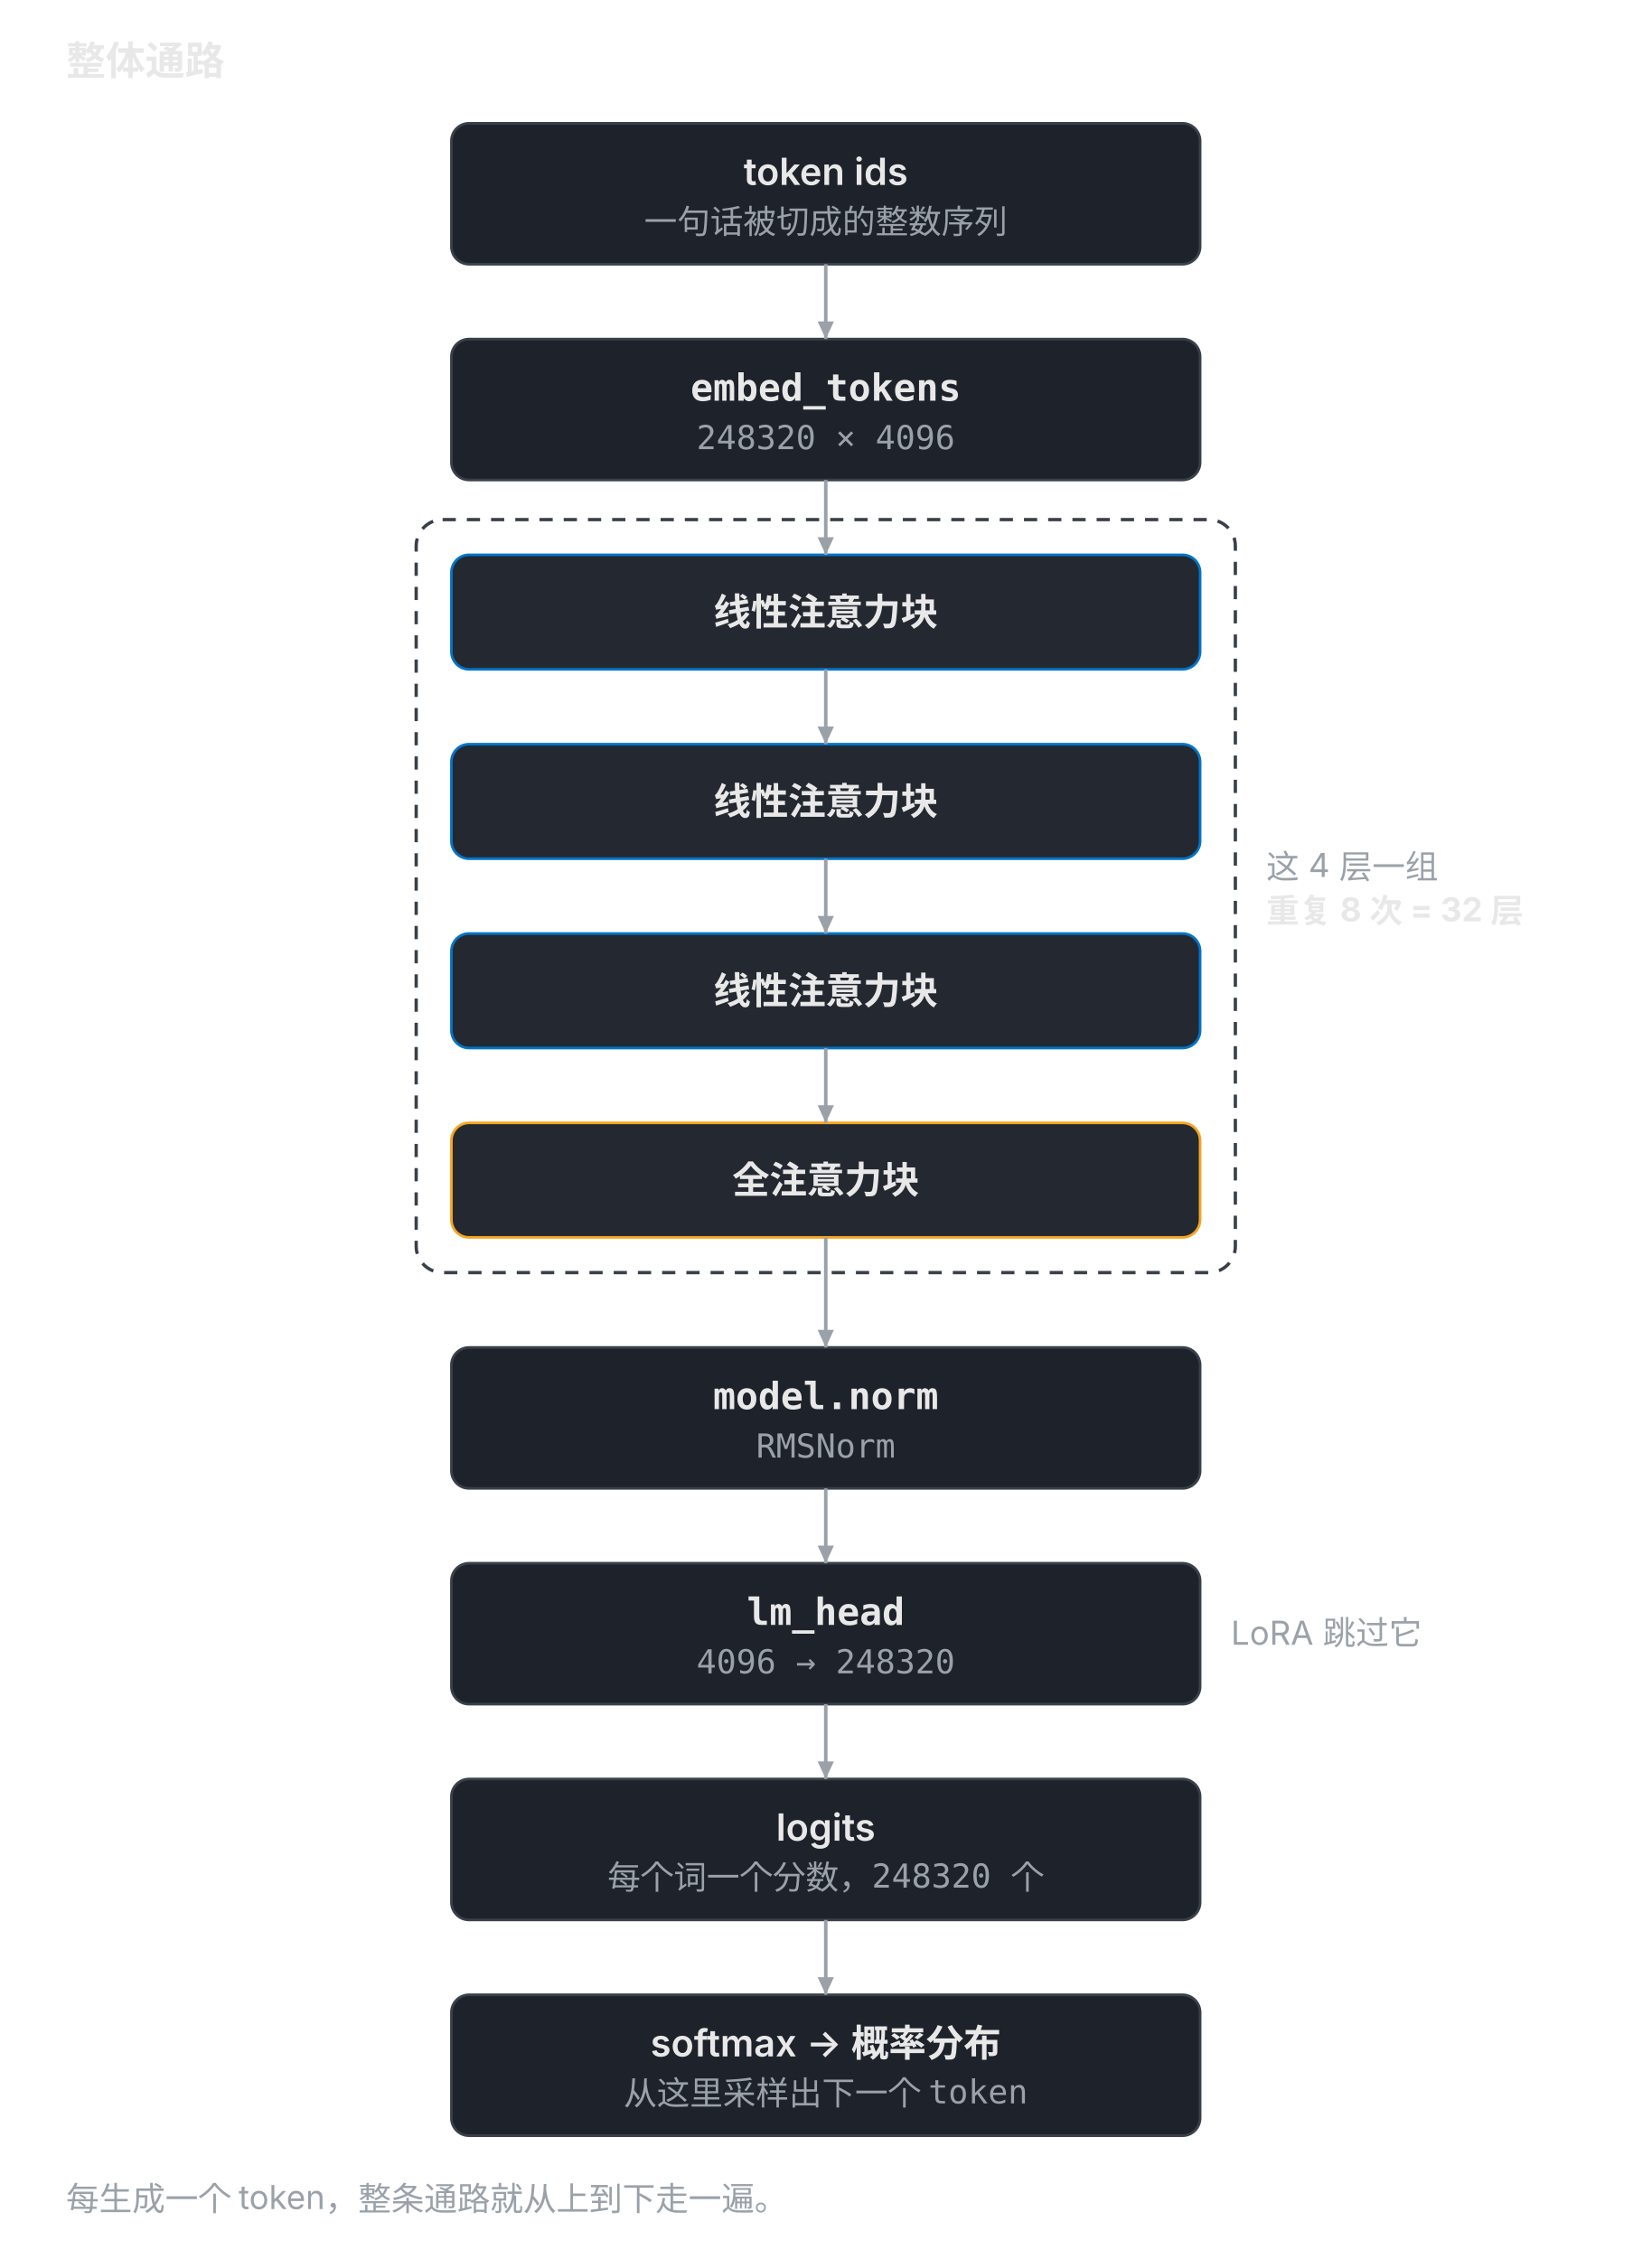
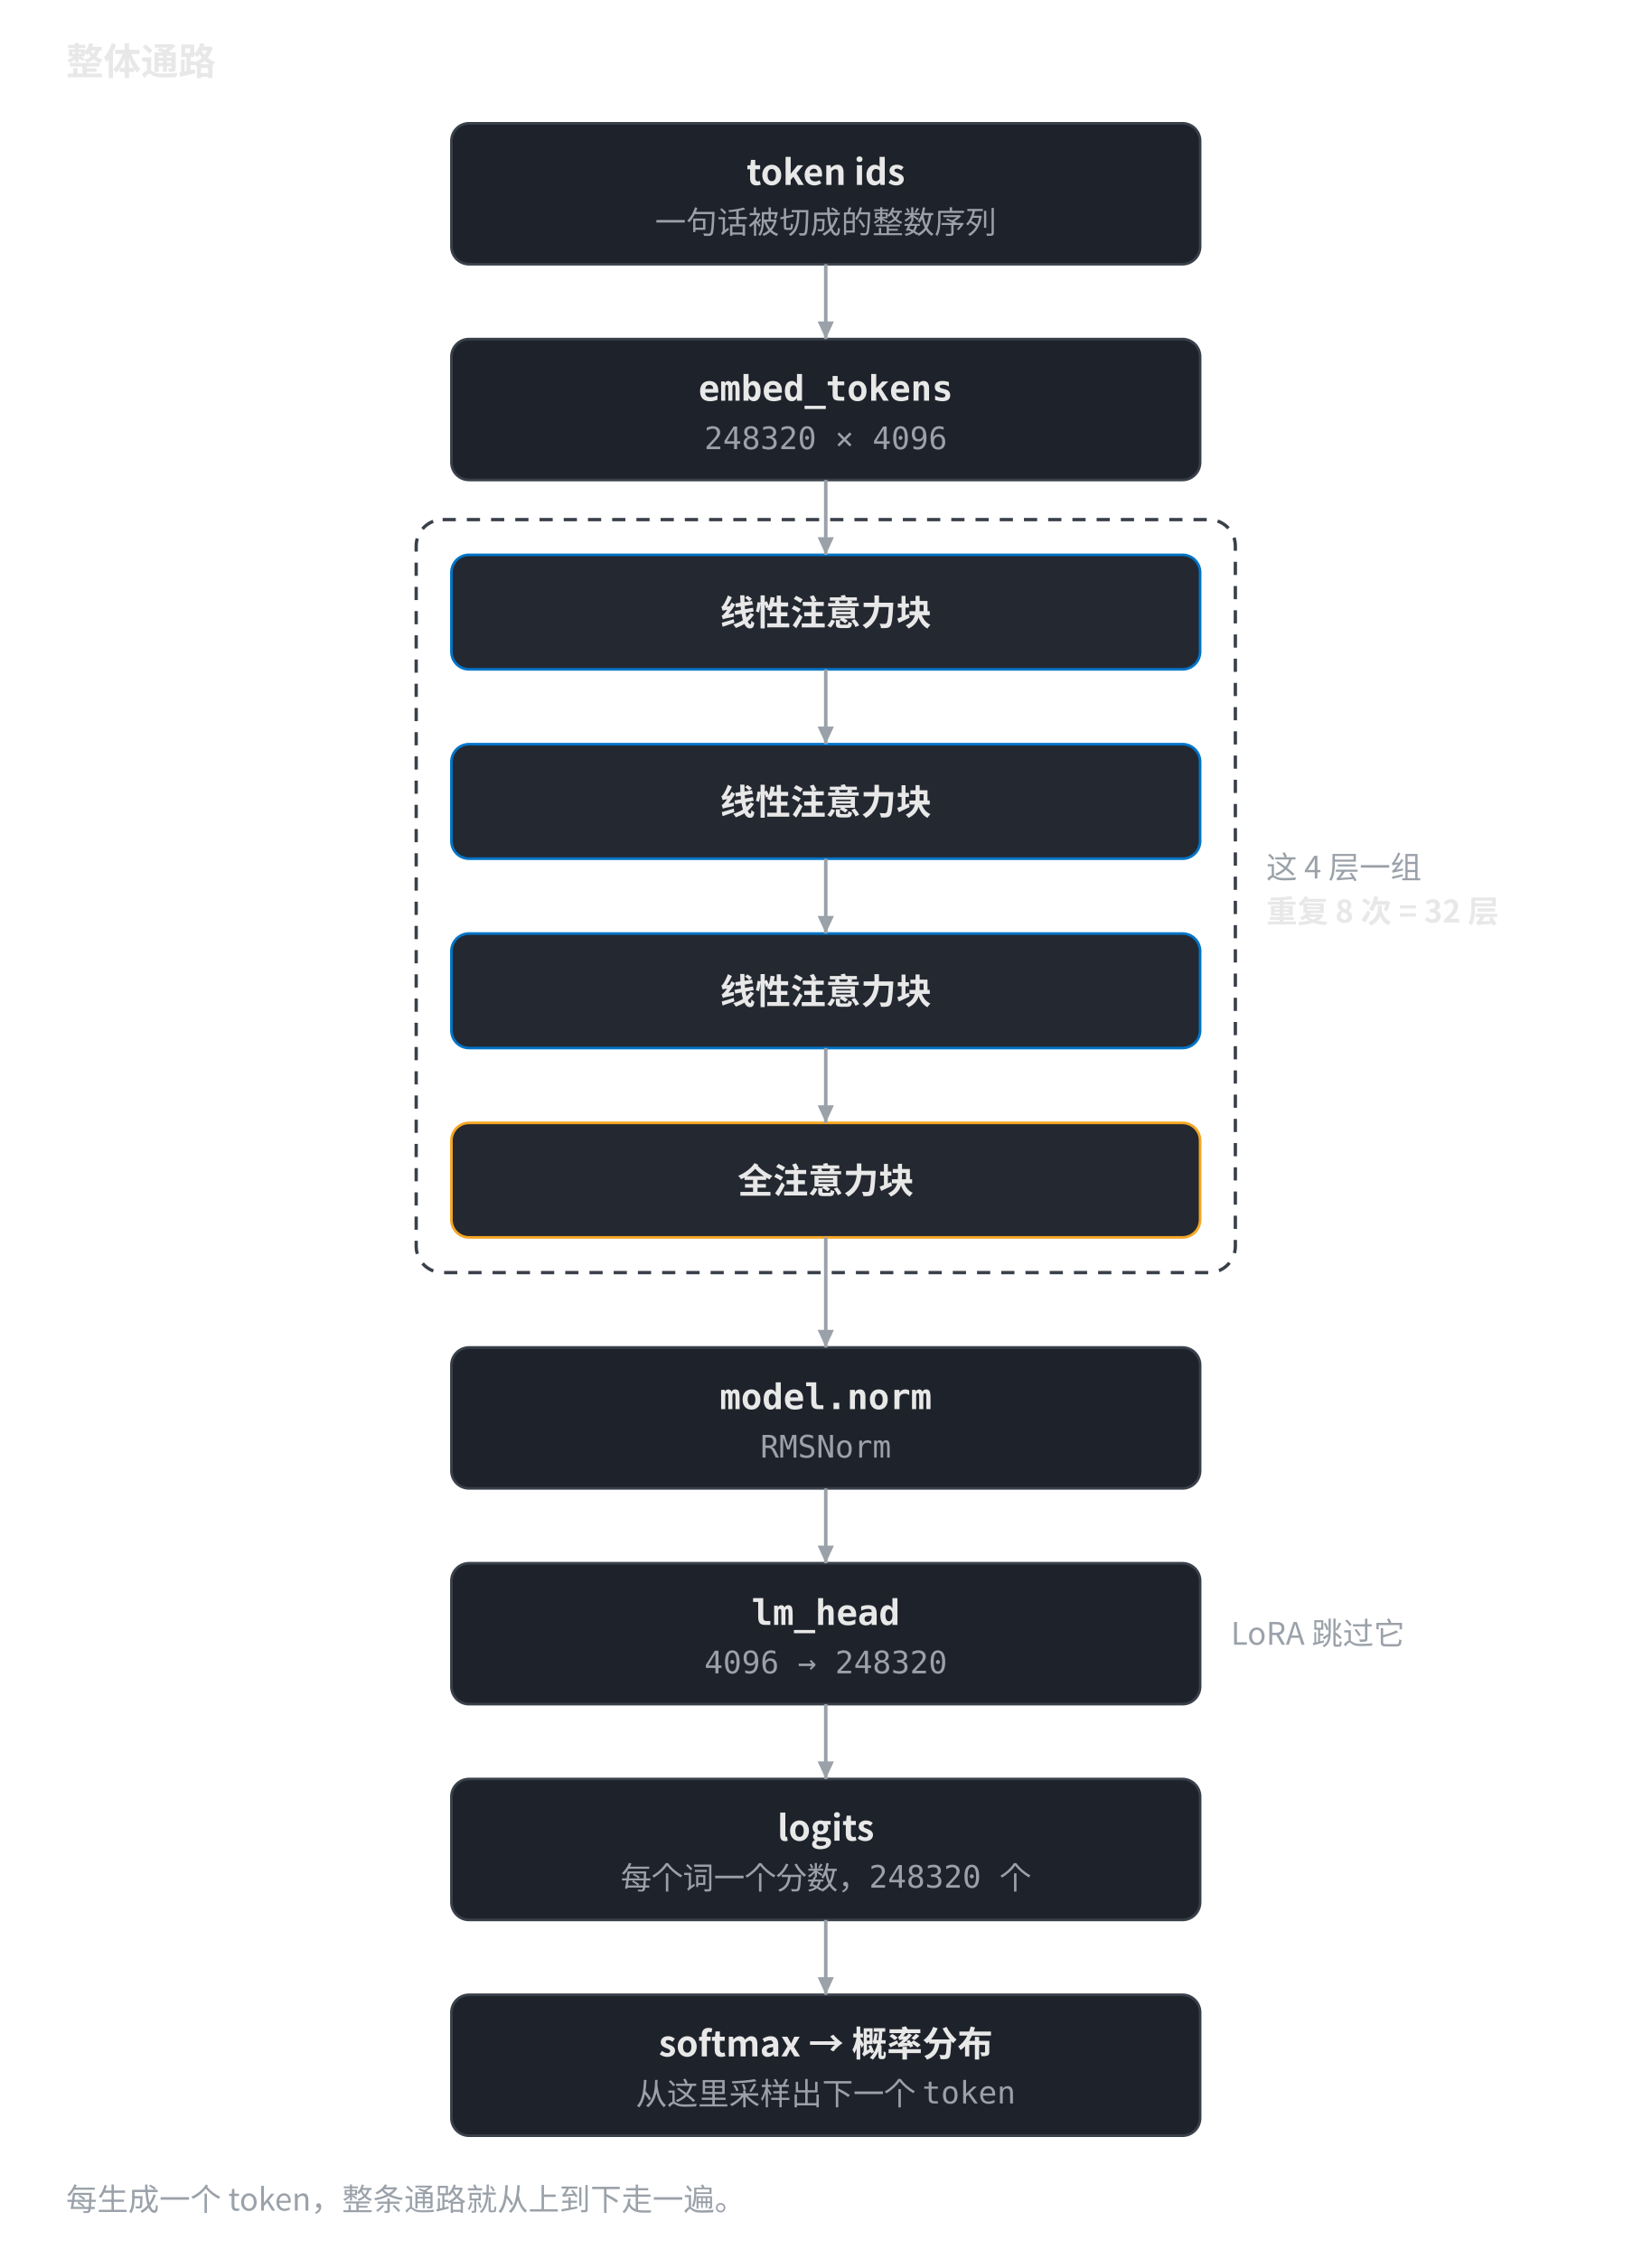
<svg xmlns="http://www.w3.org/2000/svg" viewBox="0 0 750 1026" width="750" height="1026" role="img" aria-label="Qwen3.5-9B 的主干：token ids 经 embedding、32 个 decoder 块、RMSNorm、lm_head，得到 logits 再 softmax 成下一个 token 的概率分布">
-   <style>.m{font-family:"JetBrains Mono","SF Mono",Menlo,Consolas,monospace}.s{font-family:-apple-system,BlinkMacSystemFont,"Segoe UI","PingFang SC","Noto Sans SC",sans-serif}</style>
+   <style>.t2t-m{font-family:"JetBrains Mono Variable","JetBrains Mono","SF Mono",Menlo,Consolas,monospace}.t2t-s{font-family:"Noto Sans CJK SC","Noto Sans SC Variable","Noto Sans SC","Source Han Sans SC","PingFang SC","Microsoft YaHei",system-ui,sans-serif}</style>
  <defs>
    <marker id="qa" markerUnits="userSpaceOnUse" markerWidth="9" markerHeight="9" refX="8" refY="4.5" orient="auto">
      <path d="M0 0.8 8 4.5 0 8.2z" fill="#9AA1A9" />
    </marker>
  </defs>
-   <text x="30" y="34" class="s" font-size="18.0" fill="#E8E8E8" text-anchor="start" font-weight="700">整体通路</text>
+   <text x="30" y="34" class="t2t-s" font-size="17.0" fill="#E8E8E8" text-anchor="start" font-weight="700">整体通路</text>
  <rect x="205" y="56" width="340" height="64" rx="8" fill="#1E222A" stroke="#3A404A" stroke-width="1.2" />
-   <text x="375.0" y="84" class="s" font-size="17.0" fill="#E8E8E8" text-anchor="middle" font-weight="600">token ids</text>
-   <text x="375.0" y="106" class="m" font-size="15.0" fill="#9AA1A9" text-anchor="middle" font-weight="400">一句话被切成的整数序列</text>
+   <text x="375.0" y="84" class="t2t-s" font-size="16.0" fill="#E8E8E8" text-anchor="middle" font-weight="600">token ids</text>
+   <text x="375.0" y="106" class="t2t-m" font-size="14.1" fill="#9AA1A9" text-anchor="middle" font-weight="400">一句话被切成的整数序列</text>
  <rect x="205" y="154" width="340" height="64" rx="8" fill="#1E222A" stroke="#3A404A" stroke-width="1.2" />
-   <text x="375.0" y="182" class="m" font-size="17.0" fill="#E8E8E8" text-anchor="middle" font-weight="600">embed_tokens</text>
-   <text x="375.0" y="204" class="m" font-size="15.0" fill="#9AA1A9" text-anchor="middle" font-weight="400">248320 × 4096</text>
+   <text x="375.0" y="182" class="t2t-m" font-size="16.0" fill="#E8E8E8" text-anchor="middle" font-weight="600">embed_tokens</text>
+   <text x="375.0" y="204" class="t2t-m" font-size="14.1" fill="#9AA1A9" text-anchor="middle" font-weight="400">248320 × 4096</text>
  <path d="M375.0 120V154" stroke="#9AA1A9" stroke-width="1.6" marker-end="url(#qa)" />
  <rect x="189" y="236" width="372" height="342" rx="12" fill="none" stroke="#3A404A" stroke-width="1.5" stroke-dasharray="6 5" />
  <rect x="205" y="252" width="340" height="52" rx="8" fill="#242830" stroke="#0074C8" stroke-width="1.2" />
-   <text x="375.0" y="284.0" class="s" font-size="17.0" fill="#E8E8E8" text-anchor="middle" font-weight="600">线性注意力块</text>
+   <text x="375.0" y="284.0" class="t2t-s" font-size="16.0" fill="#E8E8E8" text-anchor="middle" font-weight="600">线性注意力块</text>
  <rect x="205" y="338" width="340" height="52" rx="8" fill="#242830" stroke="#0074C8" stroke-width="1.2" />
-   <text x="375.0" y="370.0" class="s" font-size="17.0" fill="#E8E8E8" text-anchor="middle" font-weight="600">线性注意力块</text>
+   <text x="375.0" y="370.0" class="t2t-s" font-size="16.0" fill="#E8E8E8" text-anchor="middle" font-weight="600">线性注意力块</text>
  <path d="M375.0 304V338" stroke="#9AA1A9" stroke-width="1.6" marker-end="url(#qa)" />
  <rect x="205" y="424" width="340" height="52" rx="8" fill="#242830" stroke="#0074C8" stroke-width="1.2" />
-   <text x="375.0" y="456.0" class="s" font-size="17.0" fill="#E8E8E8" text-anchor="middle" font-weight="600">线性注意力块</text>
+   <text x="375.0" y="456.0" class="t2t-s" font-size="16.0" fill="#E8E8E8" text-anchor="middle" font-weight="600">线性注意力块</text>
  <path d="M375.0 390V424" stroke="#9AA1A9" stroke-width="1.6" marker-end="url(#qa)" />
  <rect x="205" y="510" width="340" height="52" rx="8" fill="#242830" stroke="#F5A623" stroke-width="1.2" />
-   <text x="375.0" y="542.0" class="s" font-size="17.0" fill="#E8E8E8" text-anchor="middle" font-weight="600">全注意力块</text>
+   <text x="375.0" y="542.0" class="t2t-s" font-size="16.0" fill="#E8E8E8" text-anchor="middle" font-weight="600">全注意力块</text>
  <path d="M375.0 476V510" stroke="#9AA1A9" stroke-width="1.6" marker-end="url(#qa)" />
  <path d="M375.0 218V252" stroke="#9AA1A9" stroke-width="1.6" marker-end="url(#qa)" />
-   <text x="575" y="399.0" class="s" font-size="15.0" fill="#9AA1A9" text-anchor="start" font-weight="400">这 4 层一组</text>
-   <text x="575" y="419.0" class="s" font-size="15.0" fill="#E8E8E8" text-anchor="start" font-weight="700">重复 8 次 = 32 层</text>
+   <text x="575" y="399.0" class="t2t-s" font-size="14.1" fill="#9AA1A9" text-anchor="start" font-weight="400">这 4 层一组</text>
+   <text x="575" y="419.0" class="t2t-s" font-size="14.1" fill="#E8E8E8" text-anchor="start" font-weight="700">重复 8 次 = 32 层</text>
  <rect x="205" y="612" width="340" height="64" rx="8" fill="#1E222A" stroke="#3A404A" stroke-width="1.2" />
-   <text x="375.0" y="640" class="m" font-size="17.0" fill="#E8E8E8" text-anchor="middle" font-weight="600">model.norm</text>
-   <text x="375.0" y="662" class="m" font-size="15.0" fill="#9AA1A9" text-anchor="middle" font-weight="400">RMSNorm</text>
+   <text x="375.0" y="640" class="t2t-m" font-size="16.0" fill="#E8E8E8" text-anchor="middle" font-weight="600">model.norm</text>
+   <text x="375.0" y="662" class="t2t-m" font-size="14.1" fill="#9AA1A9" text-anchor="middle" font-weight="400">RMSNorm</text>
  <path d="M375.0 562V612" stroke="#9AA1A9" stroke-width="1.6" marker-end="url(#qa)" />
  <rect x="205" y="710" width="340" height="64" rx="8" fill="#1E222A" stroke="#3A404A" stroke-width="1.2" />
-   <text x="375.0" y="738" class="m" font-size="17.0" fill="#E8E8E8" text-anchor="middle" font-weight="600">lm_head</text>
-   <text x="375.0" y="760" class="m" font-size="15.0" fill="#9AA1A9" text-anchor="middle" font-weight="400">4096 → 248320</text>
+   <text x="375.0" y="738" class="t2t-m" font-size="16.0" fill="#E8E8E8" text-anchor="middle" font-weight="600">lm_head</text>
+   <text x="375.0" y="760" class="t2t-m" font-size="14.1" fill="#9AA1A9" text-anchor="middle" font-weight="400">4096 → 248320</text>
  <path d="M375.0 676V710" stroke="#9AA1A9" stroke-width="1.6" marker-end="url(#qa)" />
-   <text x="559" y="747.0" class="s" font-size="15.0" fill="#9AA1A9" text-anchor="start" font-weight="400">LoRA 跳过它</text>
+   <text x="559" y="747.0" class="t2t-s" font-size="14.1" fill="#9AA1A9" text-anchor="start" font-weight="400">LoRA 跳过它</text>
  <rect x="205" y="808" width="340" height="64" rx="8" fill="#1E222A" stroke="#3A404A" stroke-width="1.2" />
-   <text x="375.0" y="836" class="s" font-size="17.0" fill="#E8E8E8" text-anchor="middle" font-weight="600">logits</text>
-   <text x="375.0" y="858" class="m" font-size="15.0" fill="#9AA1A9" text-anchor="middle" font-weight="400">每个词一个分数，248320 个</text>
+   <text x="375.0" y="836" class="t2t-s" font-size="16.0" fill="#E8E8E8" text-anchor="middle" font-weight="600">logits</text>
+   <text x="375.0" y="858" class="t2t-m" font-size="14.1" fill="#9AA1A9" text-anchor="middle" font-weight="400">每个词一个分数，248320 个</text>
  <path d="M375.0 774V808" stroke="#9AA1A9" stroke-width="1.6" marker-end="url(#qa)" />
  <rect x="205" y="906" width="340" height="64" rx="8" fill="#1E222A" stroke="#3A404A" stroke-width="1.2" />
-   <text x="375.0" y="934" class="s" font-size="17.0" fill="#E8E8E8" text-anchor="middle" font-weight="600">softmax → 概率分布</text>
-   <text x="375.0" y="956" class="m" font-size="15.0" fill="#9AA1A9" text-anchor="middle" font-weight="400">从这里采样出下一个 token</text>
+   <text x="375.0" y="934" class="t2t-s" font-size="16.0" fill="#E8E8E8" text-anchor="middle" font-weight="600">softmax → 概率分布</text>
+   <text x="375.0" y="956" class="t2t-m" font-size="14.1" fill="#9AA1A9" text-anchor="middle" font-weight="400">从这里采样出下一个 token</text>
  <path d="M375.0 872V906" stroke="#9AA1A9" stroke-width="1.6" marker-end="url(#qa)" />
-   <text x="30" y="1004" class="s" font-size="15.0" fill="#9AA1A9" text-anchor="start" font-weight="400">每生成一个 token，整条通路就从上到下走一遍。</text>
+   <text x="30" y="1004" class="t2t-s" font-size="14.1" fill="#9AA1A9" text-anchor="start" font-weight="400">每生成一个 token，整条通路就从上到下走一遍。</text>
</svg>
